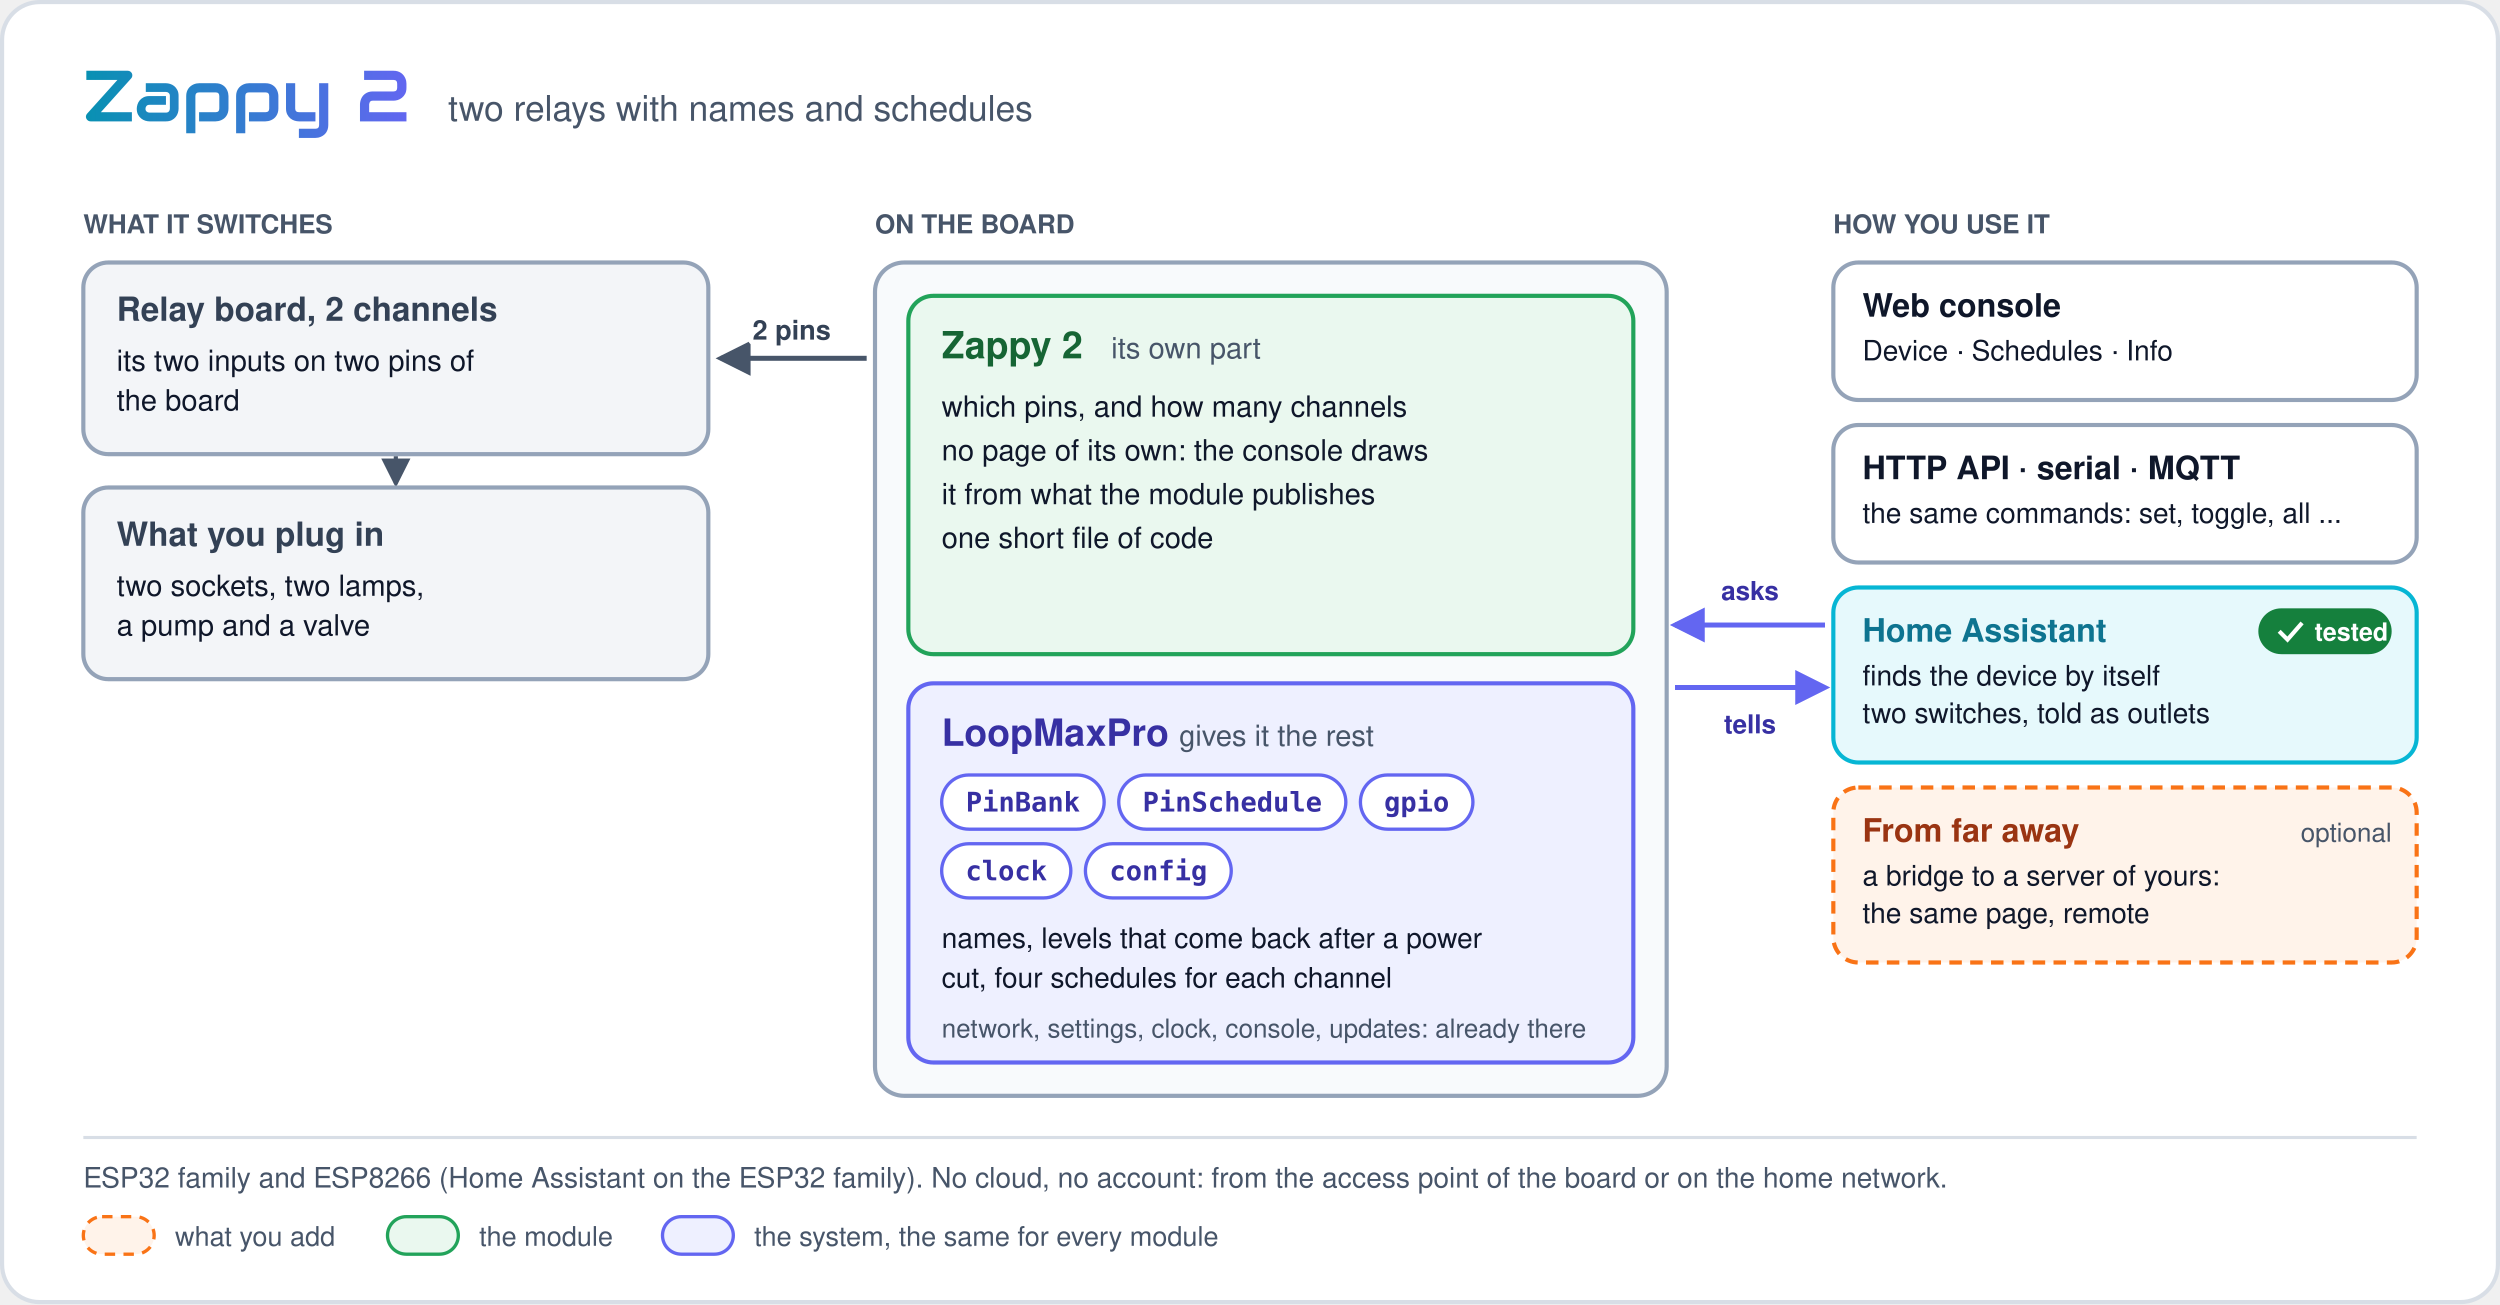
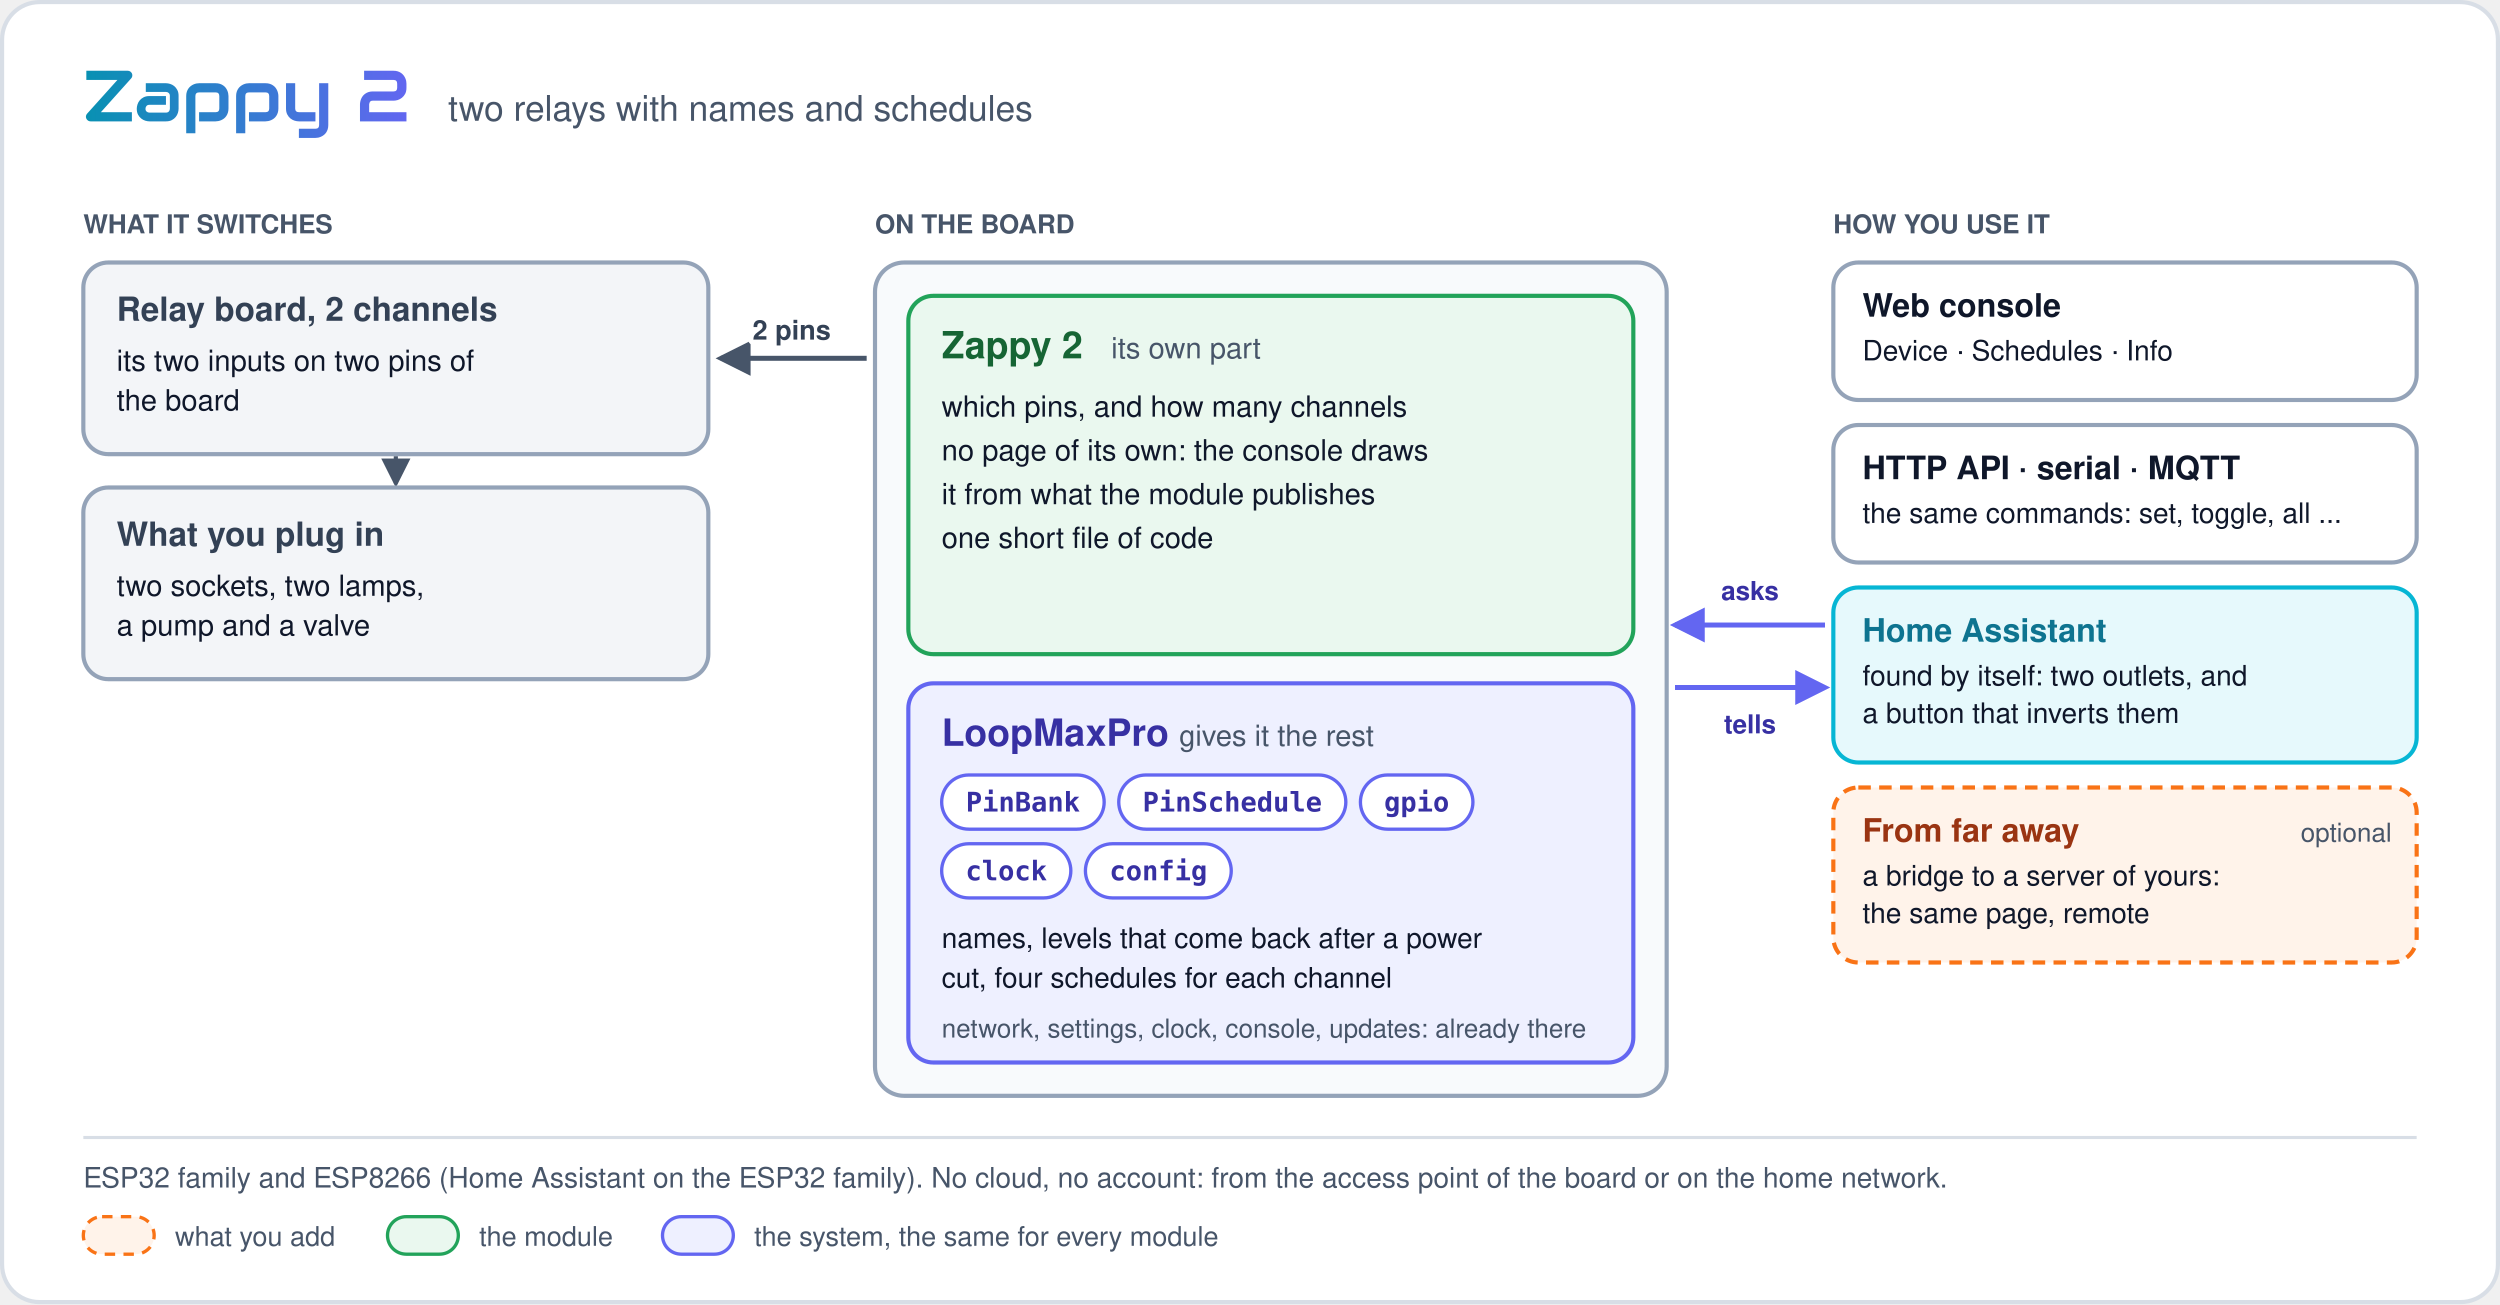
<svg xmlns="http://www.w3.org/2000/svg" viewBox="0 0 1200 626" role="img" aria-label="Zappy 2 in LoopMaxPro: two relays with names and schedules">
  <defs>
    <linearGradient id="brand" gradientUnits="userSpaceOnUse" x1="0" x2="9274" y1="0" y2="0">
      <stop offset="0" stop-color="#0891b2" />
      <stop offset="1" stop-color="#6366f1" />
    </linearGradient>
    <marker id="m475569" viewBox="0 0 10 10" refX="8.5" refY="5" markerWidth="7" markerHeight="7" orient="auto-start-reverse">
      <path d="M0 0 L10 5 L0 10 z" fill="#475569" />
    </marker>
    <marker id="m6366f1" viewBox="0 0 10 10" refX="8.5" refY="5" markerWidth="7" markerHeight="7" orient="auto-start-reverse">
      <path d="M0 0 L10 5 L0 10 z" fill="#6366f1" />
    </marker>
  </defs>
  <rect x="1" y="1" width="1198" height="624" rx="18" fill="#ffffff" stroke="#d8dee6" stroke-width="2" />
  <g transform="translate(40 32) scale(0.0169396) translate(0 -477)">
    <path fill="url(#brand)" d="M1378 671Q1393 706 1387 744Q1381 783 1355 810L497 1767H1376V2027H204Q166 2027 134 2006Q101 1984 85 1949Q68 1914 74 1876Q81 1838 106 1810L966 853H85V593H1259Q1297 593 1330 614Q1362 636 1378 671ZM2699 1669Q2699 1723 2680 1786Q2661 1848 2618 1902Q2576 1955 2508 1991Q2439 2027 2341 2027H1872Q1818 2027 1756 2008Q1693 1989 1640 1946Q1586 1904 1550 1836Q1514 1767 1514 1669Q1514 1615 1533 1552Q1552 1489 1594 1436Q1637 1382 1706 1346Q1774 1310 1872 1310H2341V1558H1872Q1819 1558 1790 1590Q1761 1623 1761 1671Q1761 1722 1794 1750Q1828 1779 1874 1779H2341Q2394 1779 2423 1747Q2452 1715 2452 1667V1304Q2452 1253 2420 1223Q2389 1193 2341 1193H1770V946H2341Q2395 946 2458 965Q2520 984 2574 1026Q2627 1069 2663 1138Q2699 1206 2699 1304ZM4113 1662Q4113 1729 4096 1782Q4079 1836 4051 1876Q4023 1917 3986 1946Q3949 1974 3908 1992Q3868 2010 3827 2018Q3786 2027 3749 2027H3280V1767H3749Q3801 1767 3827 1740Q3853 1713 3853 1662V1312Q3853 1258 3826 1232Q3800 1206 3749 1206H3282Q3229 1206 3202 1232Q3175 1259 3175 1310V2365H2915V1310Q2915 1243 2932 1190Q2949 1137 2978 1096Q3006 1056 3043 1028Q3080 999 3120 981Q3161 963 3202 954Q3244 946 3280 946H3749Q3816 946 3869 963Q3922 980 3962 1008Q4003 1036 4032 1073Q4060 1110 4078 1150Q4096 1191 4104 1232Q4113 1273 4113 1310ZM5527 1662Q5527 1729 5510 1782Q5493 1836 5465 1876Q5437 1917 5400 1946Q5363 1974 5322 1992Q5282 2010 5241 2018Q5200 2027 5163 2027H4694V1767H5163Q5215 1767 5241 1740Q5267 1713 5267 1662V1312Q5267 1258 5240 1232Q5214 1206 5163 1206H4696Q4643 1206 4616 1232Q4589 1259 4589 1310V2365H4329V1310Q4329 1243 4346 1190Q4363 1137 4392 1096Q4420 1056 4457 1028Q4494 999 4534 981Q4575 963 4616 954Q4658 946 4694 946H5163Q5230 946 5283 963Q5336 980 5376 1008Q5417 1036 5446 1073Q5474 1110 5492 1150Q5510 1191 5518 1232Q5527 1273 5527 1310ZM6941 2131Q6941 2198 6924 2252Q6907 2305 6879 2346Q6851 2386 6814 2414Q6777 2443 6736 2461Q6696 2479 6655 2488Q6614 2496 6577 2496H6108V2236H6577Q6629 2236 6655 2209Q6681 2182 6681 2131V946H6941ZM6577 2027H6108Q6052 2027 5988 2008Q5925 1989 5870 1946Q5815 1902 5779 1832Q5743 1763 5743 1662V946H6003V1662Q6003 1713 6030 1740Q6057 1767 6110 1767H6577ZM9156 2027H7839V1546Q7839 1509 7848 1468Q7856 1426 7874 1385Q7892 1344 7920 1307Q7949 1270 7990 1242Q8030 1213 8083 1196Q8136 1179 8203 1179H8789Q8842 1179 8868 1152Q8893 1126 8893 1075V960Q8893 907 8867 880Q8841 853 8791 853H7956V593H8791Q8857 593 8910 610Q8963 627 9004 656Q9044 684 9073 721Q9102 758 9120 798Q9139 839 9148 880Q9156 922 9156 958V1075Q9156 1176 9120 1246Q9083 1315 9028 1358Q8973 1402 8910 1422Q8846 1441 8791 1441H8203Q8171 1441 8152 1450Q8133 1459 8122 1474Q8112 1489 8107 1508Q8102 1527 8099 1546V1767H9156Z" />
  </g>
  <text x="215.098" y="58" font-family="Segoe UI, system-ui, -apple-system, Helvetica, Arial, sans-serif" font-size="17" font-weight="400" fill="#475569" text-anchor="start">two relays with names and schedules</text>
  <text x="40" y="112" font-family="Segoe UI, system-ui, -apple-system, Helvetica, Arial, sans-serif" font-size="12.5" font-weight="700" fill="#475569" text-anchor="start">WHAT IT SWITCHES</text>
  <rect x="40" y="126" width="300" height="92" rx="12" fill="#f3f5f8" stroke="#94a3b8" stroke-width="2" />
  <text x="56" y="154" font-family="Segoe UI, system-ui, -apple-system, Helvetica, Arial, sans-serif" font-size="16" font-weight="700" fill="#334155" text-anchor="start">Relay board, 2 channels</text>
  <text x="56" y="178" font-family="Segoe UI, system-ui, -apple-system, Helvetica, Arial, sans-serif" font-size="14" font-weight="400" fill="#0f172a" text-anchor="start">its two inputs on two pins of</text>
  <text x="56" y="197" font-family="Segoe UI, system-ui, -apple-system, Helvetica, Arial, sans-serif" font-size="14" font-weight="400" fill="#0f172a" text-anchor="start">the board</text>
  <path d="M190 219 L190 232" fill="none" stroke="#475569" stroke-width="2" stroke-linejoin="round" marker-end="url(#m475569)" />
  <rect x="40" y="234" width="300" height="92" rx="12" fill="#f3f5f8" stroke="#94a3b8" stroke-width="2" />
  <text x="56" y="262" font-family="Segoe UI, system-ui, -apple-system, Helvetica, Arial, sans-serif" font-size="16" font-weight="700" fill="#334155" text-anchor="start">What you plug in</text>
  <text x="56" y="286" font-family="Segoe UI, system-ui, -apple-system, Helvetica, Arial, sans-serif" font-size="14" font-weight="400" fill="#0f172a" text-anchor="start">two sockets, two lamps,</text>
  <text x="56" y="305" font-family="Segoe UI, system-ui, -apple-system, Helvetica, Arial, sans-serif" font-size="14" font-weight="400" fill="#0f172a" text-anchor="start">a pump and a valve</text>
  <text x="420" y="112" font-family="Segoe UI, system-ui, -apple-system, Helvetica, Arial, sans-serif" font-size="12.5" font-weight="700" fill="#475569" text-anchor="start">ON THE BOARD</text>
  <rect x="420" y="126" width="380" height="400" rx="14" fill="#f8fafc" stroke="#94a3b8" stroke-width="2" />
  <rect x="436" y="142" width="348" height="172" rx="12" fill="#eaf8ef" stroke="#22a35a" stroke-width="2" />
  <text x="452" y="172" font-family="Segoe UI, system-ui, -apple-system, Helvetica, Arial, sans-serif" font-size="18" font-weight="700" fill="#166534" text-anchor="start">Zappy 2</text>
  <text x="533.4" y="172" font-family="Segoe UI, system-ui, -apple-system, Helvetica, Arial, sans-serif" font-size="14" font-weight="400" fill="#475569" text-anchor="start">its own part</text>
  <text x="452" y="200" font-family="Segoe UI, system-ui, -apple-system, Helvetica, Arial, sans-serif" font-size="14" font-weight="400" fill="#0f172a" text-anchor="start">which pins, and how many channels</text>
  <text x="452" y="221" font-family="Segoe UI, system-ui, -apple-system, Helvetica, Arial, sans-serif" font-size="14" font-weight="400" fill="#0f172a" text-anchor="start">no page of its own: the console draws</text>
  <text x="452" y="242" font-family="Segoe UI, system-ui, -apple-system, Helvetica, Arial, sans-serif" font-size="14" font-weight="400" fill="#0f172a" text-anchor="start">it from what the module publishes</text>
  <text x="452" y="263" font-family="Segoe UI, system-ui, -apple-system, Helvetica, Arial, sans-serif" font-size="14" font-weight="400" fill="#0f172a" text-anchor="start">one short file of code</text>
  <rect x="436" y="328" width="348" height="182" rx="12" fill="#eef0ff" stroke="#6366f1" stroke-width="2" />
  <text x="452" y="358" font-family="Segoe UI, system-ui, -apple-system, Helvetica, Arial, sans-serif" font-size="18" font-weight="700" fill="#3730a3" text-anchor="start">LoopMaxPro</text>
  <text x="566" y="358" font-family="Segoe UI, system-ui, -apple-system, Helvetica, Arial, sans-serif" font-size="14" font-weight="400" fill="#475569" text-anchor="start">gives it the rest</text>
  <rect x="452" y="372" width="78" height="26" rx="13" fill="#ffffff" stroke="#6366f1" stroke-width="1.6" />
  <text x="491" y="389.55" font-family="Cascadia Mono, Consolas, Menlo, monospace" font-size="13" font-weight="600" fill="#3730a3" text-anchor="middle">PinBank</text>
  <rect x="537" y="372" width="109" height="26" rx="13" fill="#ffffff" stroke="#6366f1" stroke-width="1.6" />
  <text x="591.5" y="389.55" font-family="Cascadia Mono, Consolas, Menlo, monospace" font-size="13" font-weight="600" fill="#3730a3" text-anchor="middle">PinSchedule</text>
  <rect x="653" y="372" width="54" height="26" rx="13" fill="#ffffff" stroke="#6366f1" stroke-width="1.6" />
  <text x="680" y="389.55" font-family="Cascadia Mono, Consolas, Menlo, monospace" font-size="13" font-weight="600" fill="#3730a3" text-anchor="middle">gpio</text>
  <rect x="452" y="405" width="62" height="26" rx="13" fill="#ffffff" stroke="#6366f1" stroke-width="1.6" />
  <text x="483" y="422.55" font-family="Cascadia Mono, Consolas, Menlo, monospace" font-size="13" font-weight="600" fill="#3730a3" text-anchor="middle">clock</text>
  <rect x="521" y="405" width="70" height="26" rx="13" fill="#ffffff" stroke="#6366f1" stroke-width="1.6" />
  <text x="556" y="422.55" font-family="Cascadia Mono, Consolas, Menlo, monospace" font-size="13" font-weight="600" fill="#3730a3" text-anchor="middle">config</text>
  <text x="452" y="455" font-family="Segoe UI, system-ui, -apple-system, Helvetica, Arial, sans-serif" font-size="13.5" font-weight="400" fill="#0f172a" text-anchor="start">names, levels that come back after a power</text>
  <text x="452" y="474" font-family="Segoe UI, system-ui, -apple-system, Helvetica, Arial, sans-serif" font-size="13.5" font-weight="400" fill="#0f172a" text-anchor="start">cut, four schedules for each channel</text>
  <text x="452" y="498" font-family="Segoe UI, system-ui, -apple-system, Helvetica, Arial, sans-serif" font-size="12.5" font-weight="400" fill="#475569" text-anchor="start">network, settings, clock, console, updates: already there</text>
  <path d="M416 172 L346 172" fill="none" stroke="#475569" stroke-width="2.4" stroke-linejoin="round" marker-end="url(#m475569)" />
  <text x="380" y="163" font-family="Segoe UI, system-ui, -apple-system, Helvetica, Arial, sans-serif" font-size="13" font-weight="700" fill="#334155" text-anchor="middle" stroke="#ffffff" stroke-width="5" paint-order="stroke" stroke-linejoin="round">2 pins</text>
  <text x="880" y="112" font-family="Segoe UI, system-ui, -apple-system, Helvetica, Arial, sans-serif" font-size="12.5" font-weight="700" fill="#475569" text-anchor="start">HOW YOU USE IT</text>
  <rect x="880" y="126" width="280" height="66" rx="12" fill="#ffffff" stroke="#94a3b8" stroke-width="2" />
  <text x="894" y="152" font-family="Segoe UI, system-ui, -apple-system, Helvetica, Arial, sans-serif" font-size="15.5" font-weight="700" fill="#0f172a" text-anchor="start">Web console</text>
  <text x="894" y="173" font-family="Segoe UI, system-ui, -apple-system, Helvetica, Arial, sans-serif" font-size="13.5" font-weight="400" fill="#0f172a" text-anchor="start">Device · Schedules · Info</text>
  <rect x="880" y="204" width="280" height="66" rx="12" fill="#ffffff" stroke="#94a3b8" stroke-width="2" />
  <text x="894" y="230" font-family="Segoe UI, system-ui, -apple-system, Helvetica, Arial, sans-serif" font-size="15.5" font-weight="700" fill="#0f172a" text-anchor="start">HTTP API · serial · MQTT</text>
  <text x="894" y="251" font-family="Segoe UI, system-ui, -apple-system, Helvetica, Arial, sans-serif" font-size="13.5" font-weight="400" fill="#0f172a" text-anchor="start">the same commands: set, toggle, all ...</text>
  <rect x="880" y="282" width="280" height="84" rx="12" fill="#e6f9fc" stroke="#06b6d4" stroke-width="2" />
  <text x="894" y="308" font-family="Segoe UI, system-ui, -apple-system, Helvetica, Arial, sans-serif" font-size="15.5" font-weight="700" fill="#0e7490" text-anchor="start">Home Assistant</text>
-   <rect x="1084" y="292" width="64" height="22" rx="11" fill="#15803d" />
-   <path d="M1094 303 l4 4 l7 -8" fill="none" stroke="#ffffff" stroke-width="2" />
-   <text x="1111" y="307.5" font-family="Segoe UI, system-ui, -apple-system, Helvetica, Arial, sans-serif" font-size="12" font-weight="700" fill="#ffffff" text-anchor="start">tested</text>
-   <text x="894" y="329" font-family="Segoe UI, system-ui, -apple-system, Helvetica, Arial, sans-serif" font-size="13.5" font-weight="400" fill="#0f172a" text-anchor="start">finds the device by itself</text>
-   <text x="894" y="347" font-family="Segoe UI, system-ui, -apple-system, Helvetica, Arial, sans-serif" font-size="13.5" font-weight="400" fill="#0f172a" text-anchor="start">two switches, told as outlets</text>
+   <text x="894" y="329" font-family="Segoe UI, system-ui, -apple-system, Helvetica, Arial, sans-serif" font-size="13.5" font-weight="400" fill="#0f172a" text-anchor="start">found by itself: two outlets, and</text>
+   <text x="894" y="347" font-family="Segoe UI, system-ui, -apple-system, Helvetica, Arial, sans-serif" font-size="13.5" font-weight="400" fill="#0f172a" text-anchor="start">a button that inverts them</text>
  <rect x="880" y="378" width="280" height="84" rx="12" fill="#fff3ea" stroke="#f97316" stroke-width="2" stroke-dasharray="6 4" />
  <text x="894" y="404" font-family="Segoe UI, system-ui, -apple-system, Helvetica, Arial, sans-serif" font-size="15.5" font-weight="700" fill="#9a3412" text-anchor="start">From far away</text>
  <text x="1148" y="404" font-family="Segoe UI, system-ui, -apple-system, Helvetica, Arial, sans-serif" font-size="12.5" font-weight="400" fill="#475569" text-anchor="end">optional</text>
  <text x="894" y="425" font-family="Segoe UI, system-ui, -apple-system, Helvetica, Arial, sans-serif" font-size="13.5" font-weight="400" fill="#0f172a" text-anchor="start">a bridge to a server of yours:</text>
  <text x="894" y="443" font-family="Segoe UI, system-ui, -apple-system, Helvetica, Arial, sans-serif" font-size="13.5" font-weight="400" fill="#0f172a" text-anchor="start">the same page, remote</text>
  <path d="M876 300 L804 300" fill="none" stroke="#6366f1" stroke-width="2.4" stroke-linejoin="round" marker-end="url(#m6366f1)" />
  <path d="M804 330 L876 330" fill="none" stroke="#6366f1" stroke-width="2.4" stroke-linejoin="round" marker-end="url(#m6366f1)" />
  <text x="840" y="288" font-family="Segoe UI, system-ui, -apple-system, Helvetica, Arial, sans-serif" font-size="12.5" font-weight="700" fill="#3730a3" text-anchor="middle" stroke="#ffffff" stroke-width="5" paint-order="stroke" stroke-linejoin="round">asks</text>
  <text x="840" y="352" font-family="Segoe UI, system-ui, -apple-system, Helvetica, Arial, sans-serif" font-size="12.5" font-weight="700" fill="#3730a3" text-anchor="middle" stroke="#ffffff" stroke-width="5" paint-order="stroke" stroke-linejoin="round">tells</text>
  <path d="M40 546 L1160 546" stroke="#d8dee6" stroke-width="1.5" />
  <text x="40" y="570" font-family="Segoe UI, system-ui, -apple-system, Helvetica, Arial, sans-serif" font-size="13.5" font-weight="400" fill="#475569" text-anchor="start">ESP32 family and ESP8266 (Home Assistant on the ESP32 family). No cloud, no account: from the access point of the board or on the home network.</text>
  <rect x="40" y="584" width="34" height="18" rx="9" fill="#fff3ea" stroke="#f97316" stroke-width="1.6" stroke-dasharray="5 4" />
  <text x="84" y="598" font-family="Segoe UI, system-ui, -apple-system, Helvetica, Arial, sans-serif" font-size="13" font-weight="400" fill="#475569" text-anchor="start">what you add</text>
  <rect x="186" y="584" width="34" height="18" rx="9" fill="#eaf8ef" stroke="#22a35a" stroke-width="1.6" />
  <text x="230" y="598" font-family="Segoe UI, system-ui, -apple-system, Helvetica, Arial, sans-serif" font-size="13" font-weight="400" fill="#475569" text-anchor="start">the module</text>
  <rect x="318" y="584" width="34" height="18" rx="9" fill="#eef0ff" stroke="#6366f1" stroke-width="1.6" />
  <text x="362" y="598" font-family="Segoe UI, system-ui, -apple-system, Helvetica, Arial, sans-serif" font-size="13" font-weight="400" fill="#475569" text-anchor="start">the system, the same for every module</text>
</svg>
